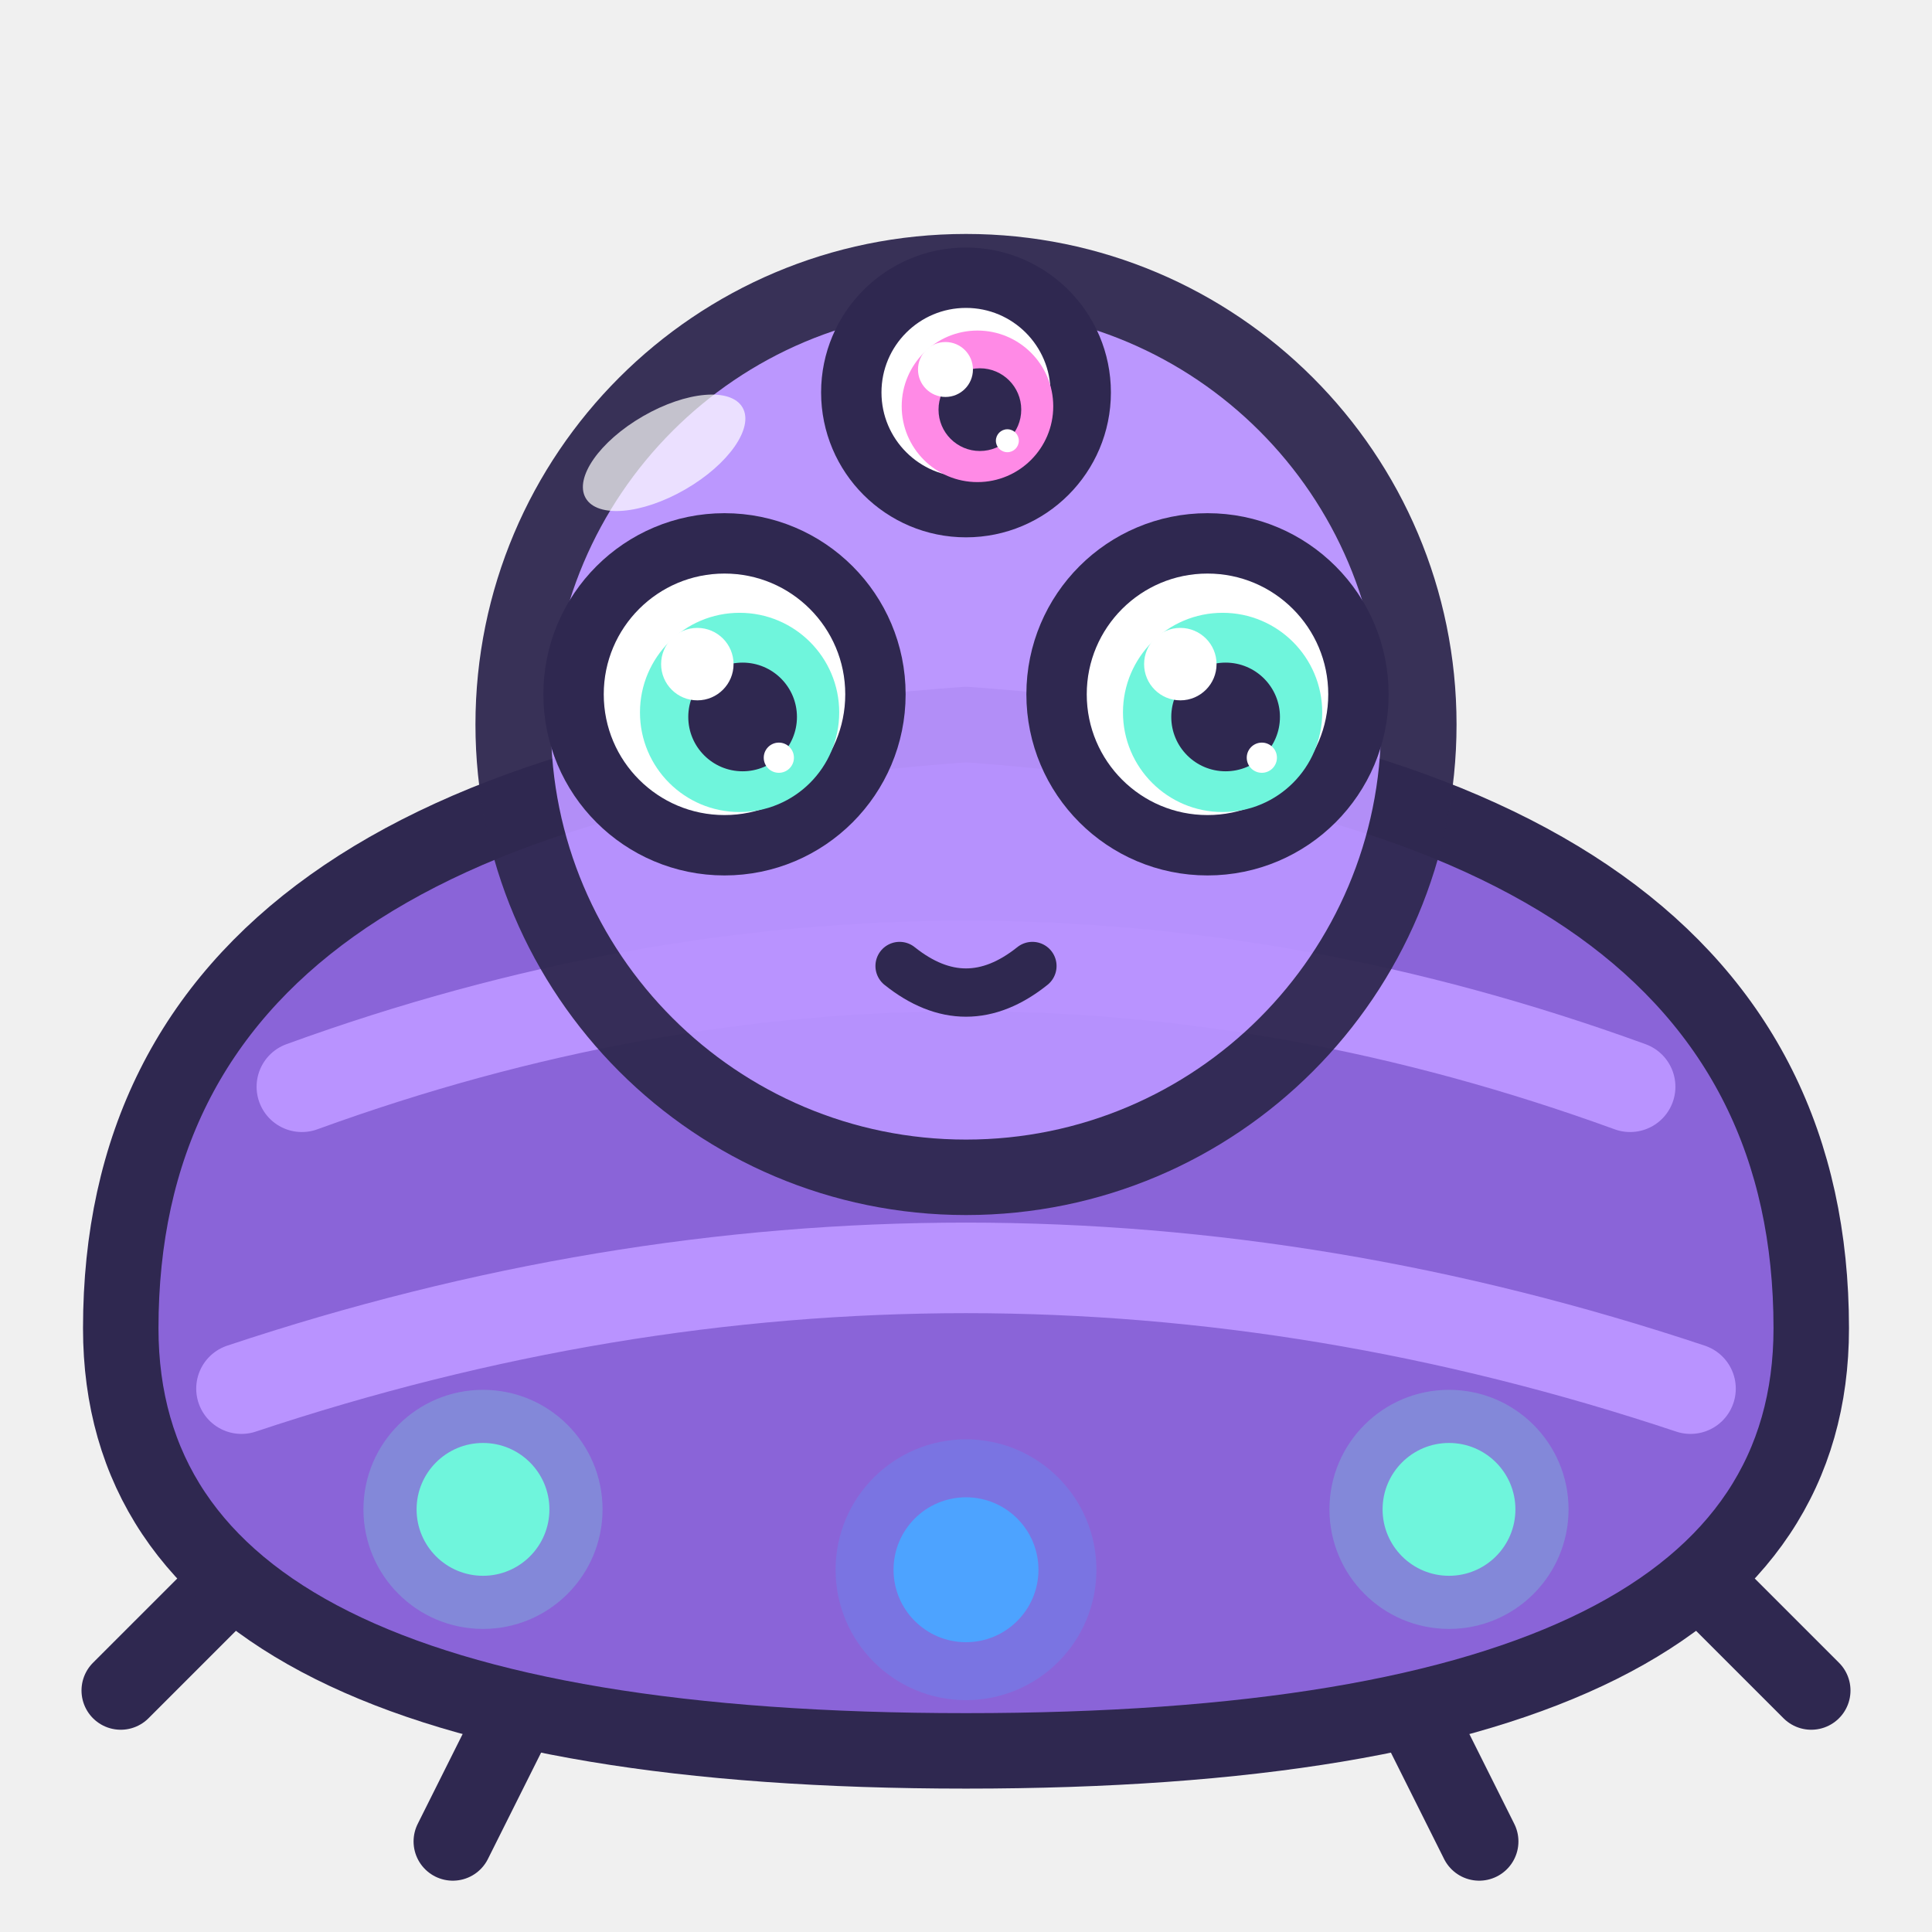
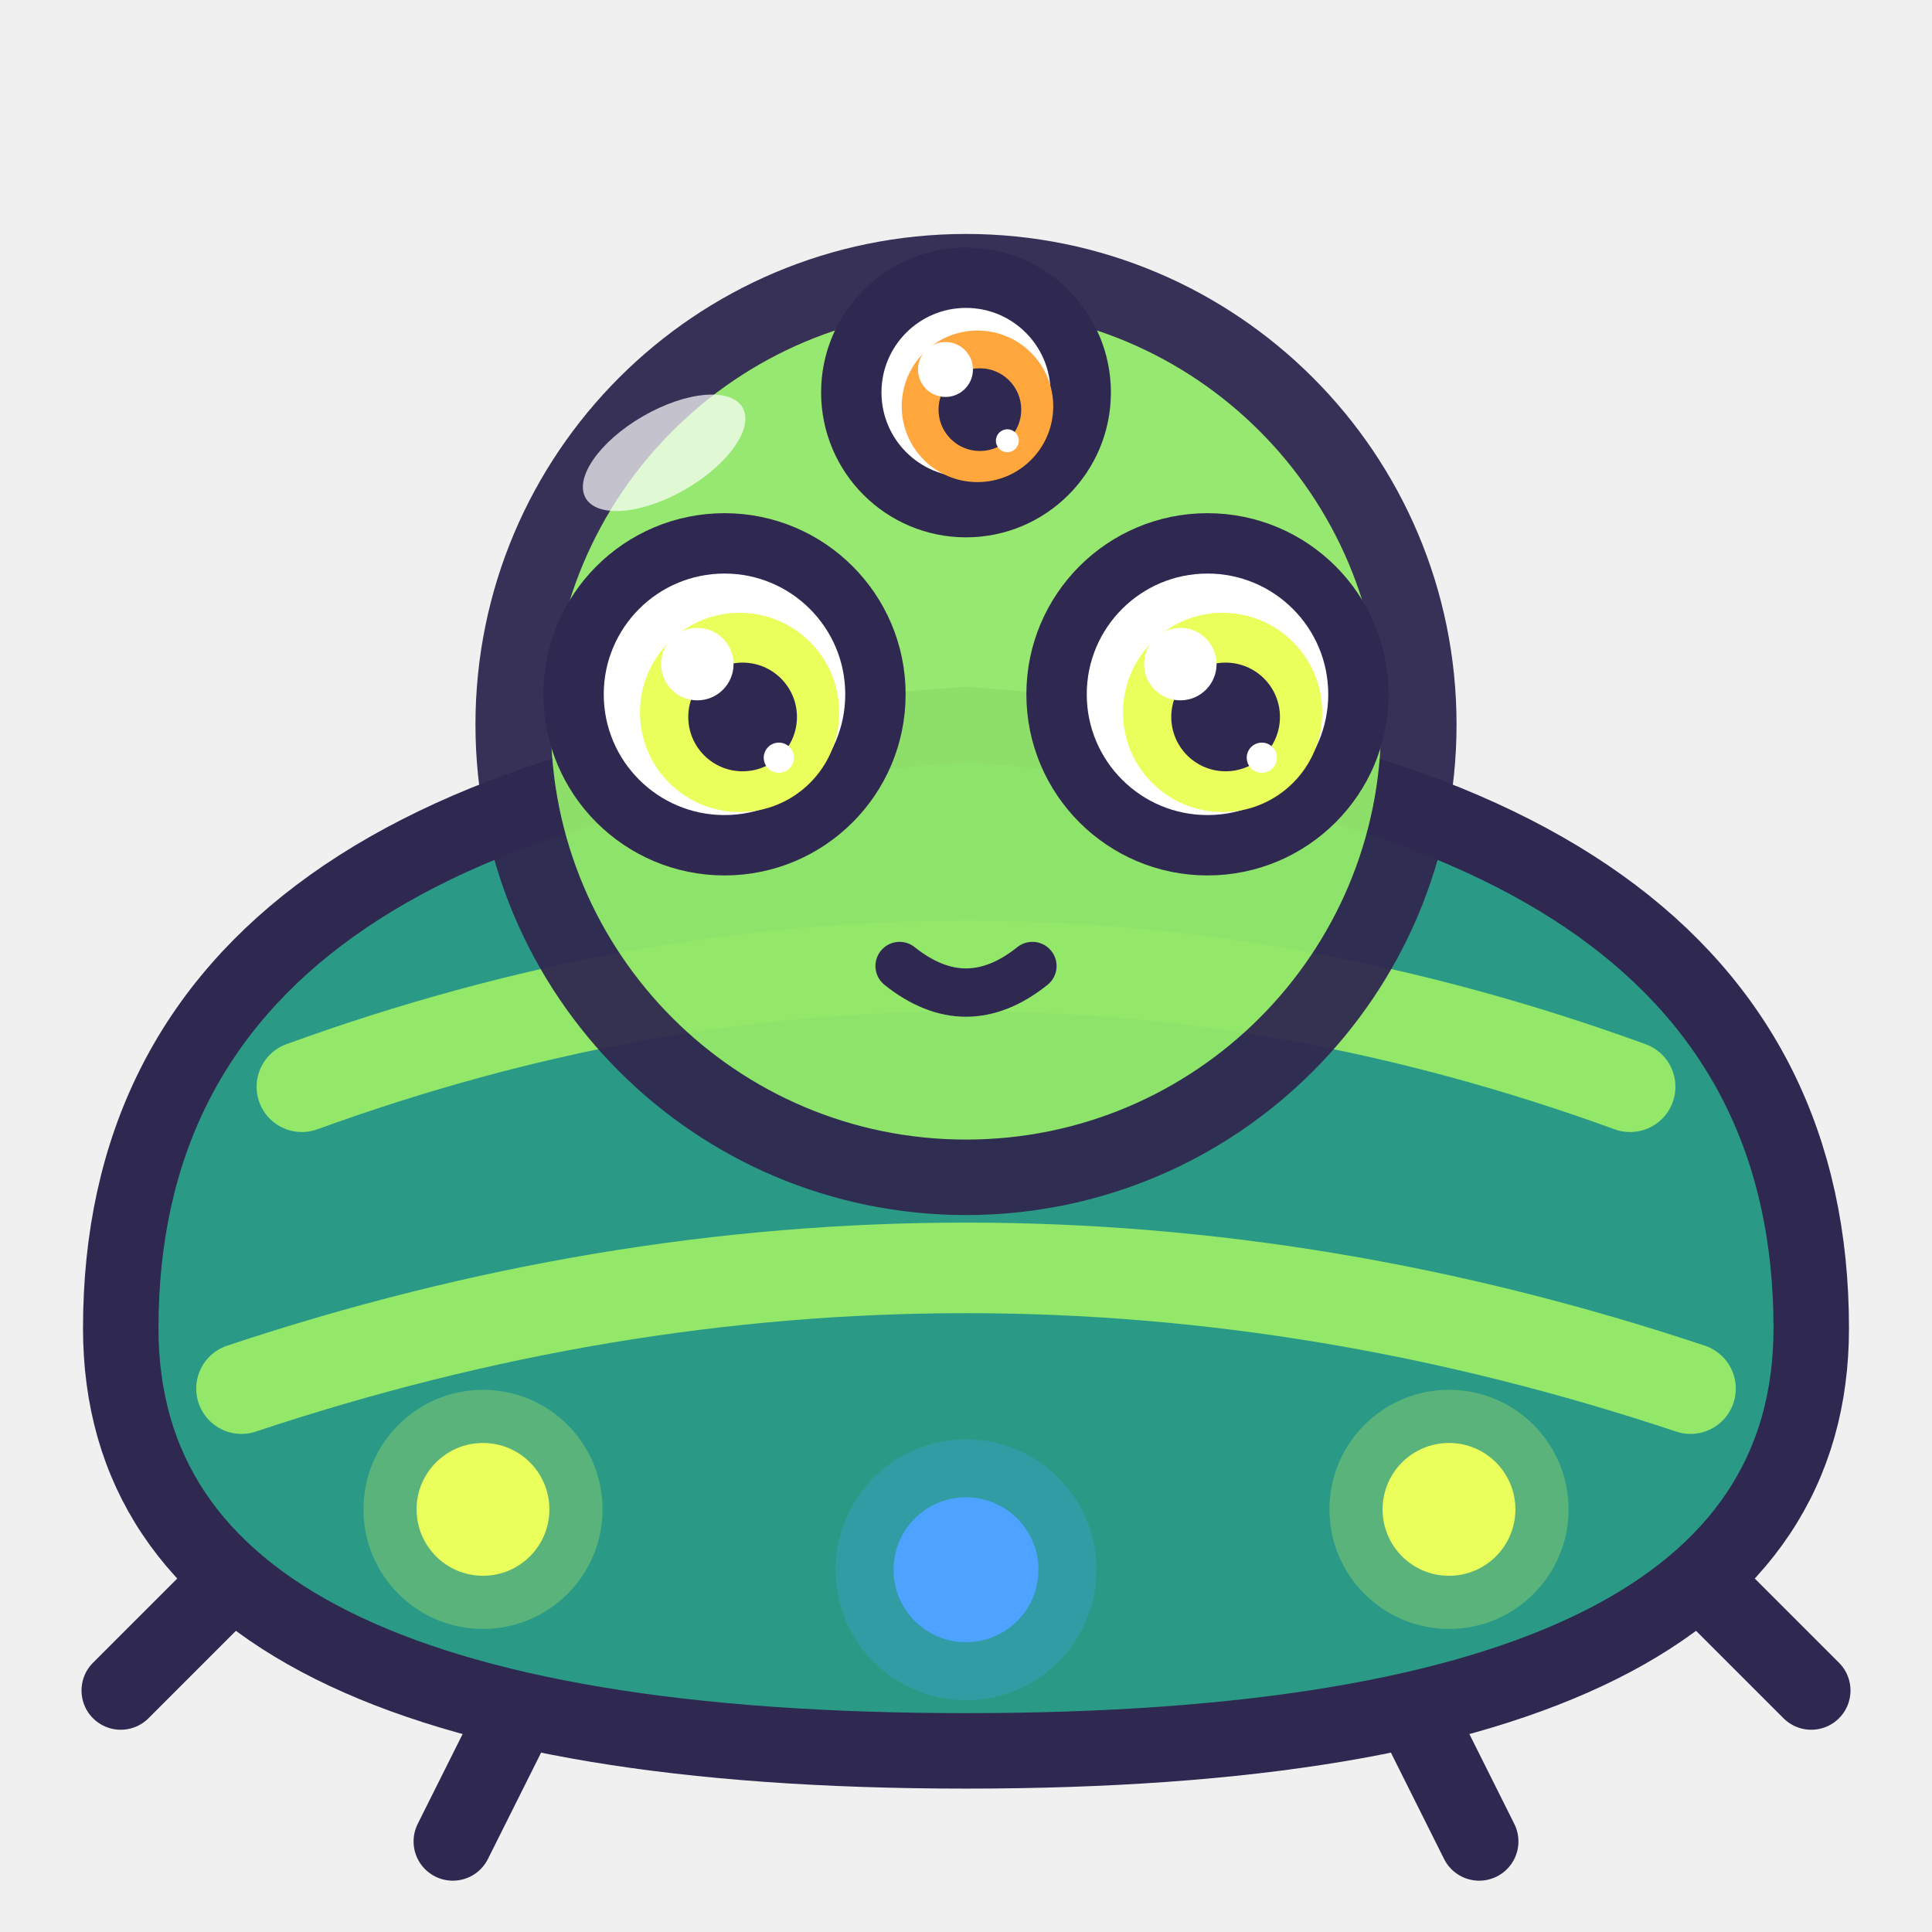
<svg xmlns="http://www.w3.org/2000/svg" viewBox="0 0 64 64">
  <path d="M10 50 L4 56 M18 55 L15 61 M46 55 L49 61 M54 50 L60 56" stroke="#2f2850" stroke-width="2.6" stroke-linejoin="round" stroke-linecap="round" />
-   <path d="M4 44 Q4 26 32 24 Q60 26 60 44 Q60 58 32 58 Q4 58 4 44 Z" fill="#8a64d8" stroke="#2f2850" stroke-width="2.5" stroke-linejoin="round" stroke-linecap="round" />
-   <path d="M10 36 Q32 28 54 36 M8 46 Q32 38 56 46" fill="none" stroke="#b993ff" stroke-width="3" stroke-linecap="round" />
-   <circle cx="16" cy="50" r="3.96" fill="#6ff5dc" opacity="0.25" />
-   <circle cx="16" cy="50" r="2.2" fill="#6ff5dc" />
-   <circle cx="48" cy="50" r="3.96" fill="#6ff5dc" opacity="0.25" />
-   <circle cx="48" cy="50" r="2.2" fill="#6ff5dc" />
+   <path d="M4 44 Q4 26 32 24 Q60 26 60 44 Q60 58 32 58 Q4 58 4 44 Z" fill="#2a9a86" stroke="#2f2850" stroke-width="2.5" stroke-linejoin="round" stroke-linecap="round" />
+   <path d="M10 36 Q32 28 54 36 M8 46 Q32 38 56 46" fill="none" stroke="#93e86a" stroke-width="3" stroke-linecap="round" />
+   <circle cx="16" cy="50" r="3.96" fill="#eaff5c" opacity="0.25" />
+   <circle cx="16" cy="50" r="2.2" fill="#eaff5c" />
+   <circle cx="48" cy="50" r="3.96" fill="#eaff5c" opacity="0.25" />
+   <circle cx="48" cy="50" r="2.2" fill="#eaff5c" />
  <circle cx="32" cy="52" r="4.32" fill="#4da3ff" opacity="0.25" />
  <circle cx="32" cy="52" r="2.4" fill="#4da3ff" />
-   <circle cx="32" cy="24" r="15" fill="#b993ff" opacity="0.95" stroke="#2f2850" stroke-width="2.5" stroke-linejoin="round" stroke-linecap="round" />
+   <circle cx="32" cy="24" r="15" fill="#93e86a" opacity="0.95" stroke="#2f2850" stroke-width="2.5" stroke-linejoin="round" stroke-linecap="round" />
  <circle cx="24" cy="23" r="5" fill="#fff" stroke="#2f2850" stroke-width="2" stroke-linejoin="round" stroke-linecap="round" />
-   <circle cx="24.50" cy="23.60" r="3.30" fill="#6ff5dc" />
+   <circle cx="24.50" cy="23.60" r="3.30" fill="#eaff5c" />
  <circle cx="24.60" cy="23.75" r="1.80" fill="#2f2850" />
  <circle cx="23.10" cy="22.00" r="1.20" fill="#fff" />
  <circle cx="25.80" cy="25.10" r="0.50" fill="#fff" />
  <circle cx="40" cy="23" r="5" fill="#fff" stroke="#2f2850" stroke-width="2" stroke-linejoin="round" stroke-linecap="round" />
-   <circle cx="40.50" cy="23.60" r="3.30" fill="#6ff5dc" />
+   <circle cx="40.50" cy="23.60" r="3.30" fill="#eaff5c" />
  <circle cx="40.60" cy="23.75" r="1.80" fill="#2f2850" />
  <circle cx="39.10" cy="22.00" r="1.20" fill="#fff" />
  <circle cx="41.80" cy="25.10" r="0.50" fill="#fff" />
  <circle cx="32" cy="13" r="3.8" fill="#fff" stroke="#2f2850" stroke-width="2" stroke-linejoin="round" stroke-linecap="round" />
-   <circle cx="32.38" cy="13.46" r="2.51" fill="#ff8ae6" />
+   <circle cx="32.38" cy="13.46" r="2.51" fill="#ffa63d" />
  <circle cx="32.46" cy="13.57" r="1.37" fill="#2f2850" />
  <circle cx="31.32" cy="12.24" r="0.91" fill="#fff" />
  <circle cx="33.37" cy="14.60" r="0.38" fill="#fff" />
  <path d="M29.8 32 Q32 33.76 34.2 32" fill="none" stroke="#2f2850" stroke-width="1.6" stroke-linecap="round" />
  <ellipse cx="22" cy="15" rx="3" ry="1.4" fill="#fff" opacity="0.7" transform="rotate(-30 22 15)" />
</svg>
